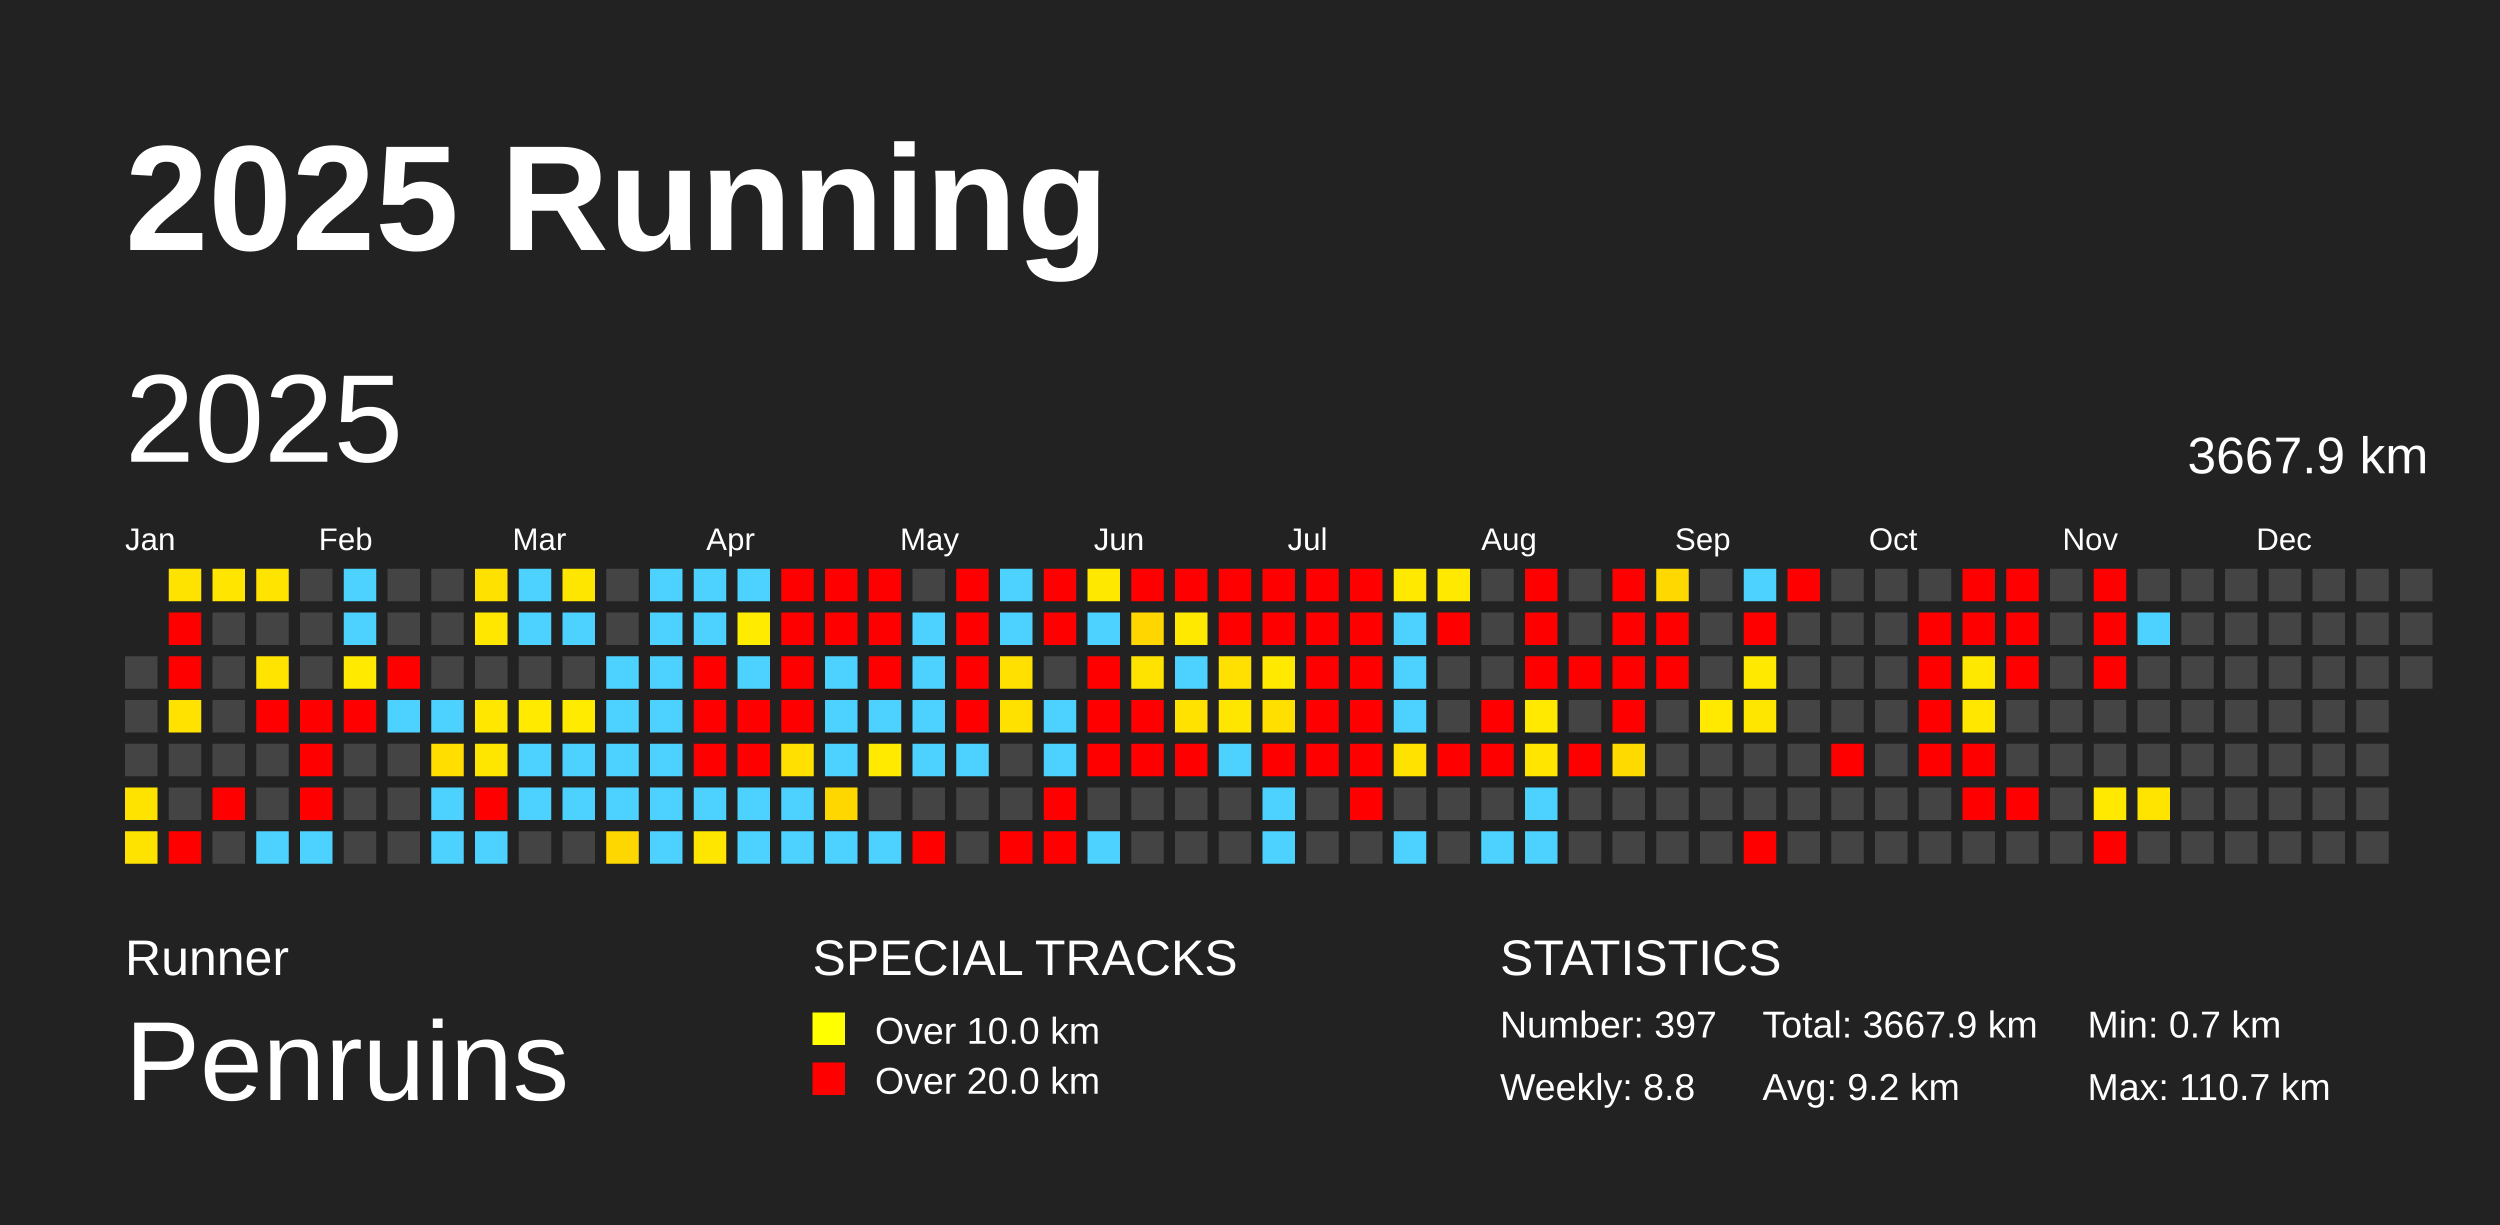
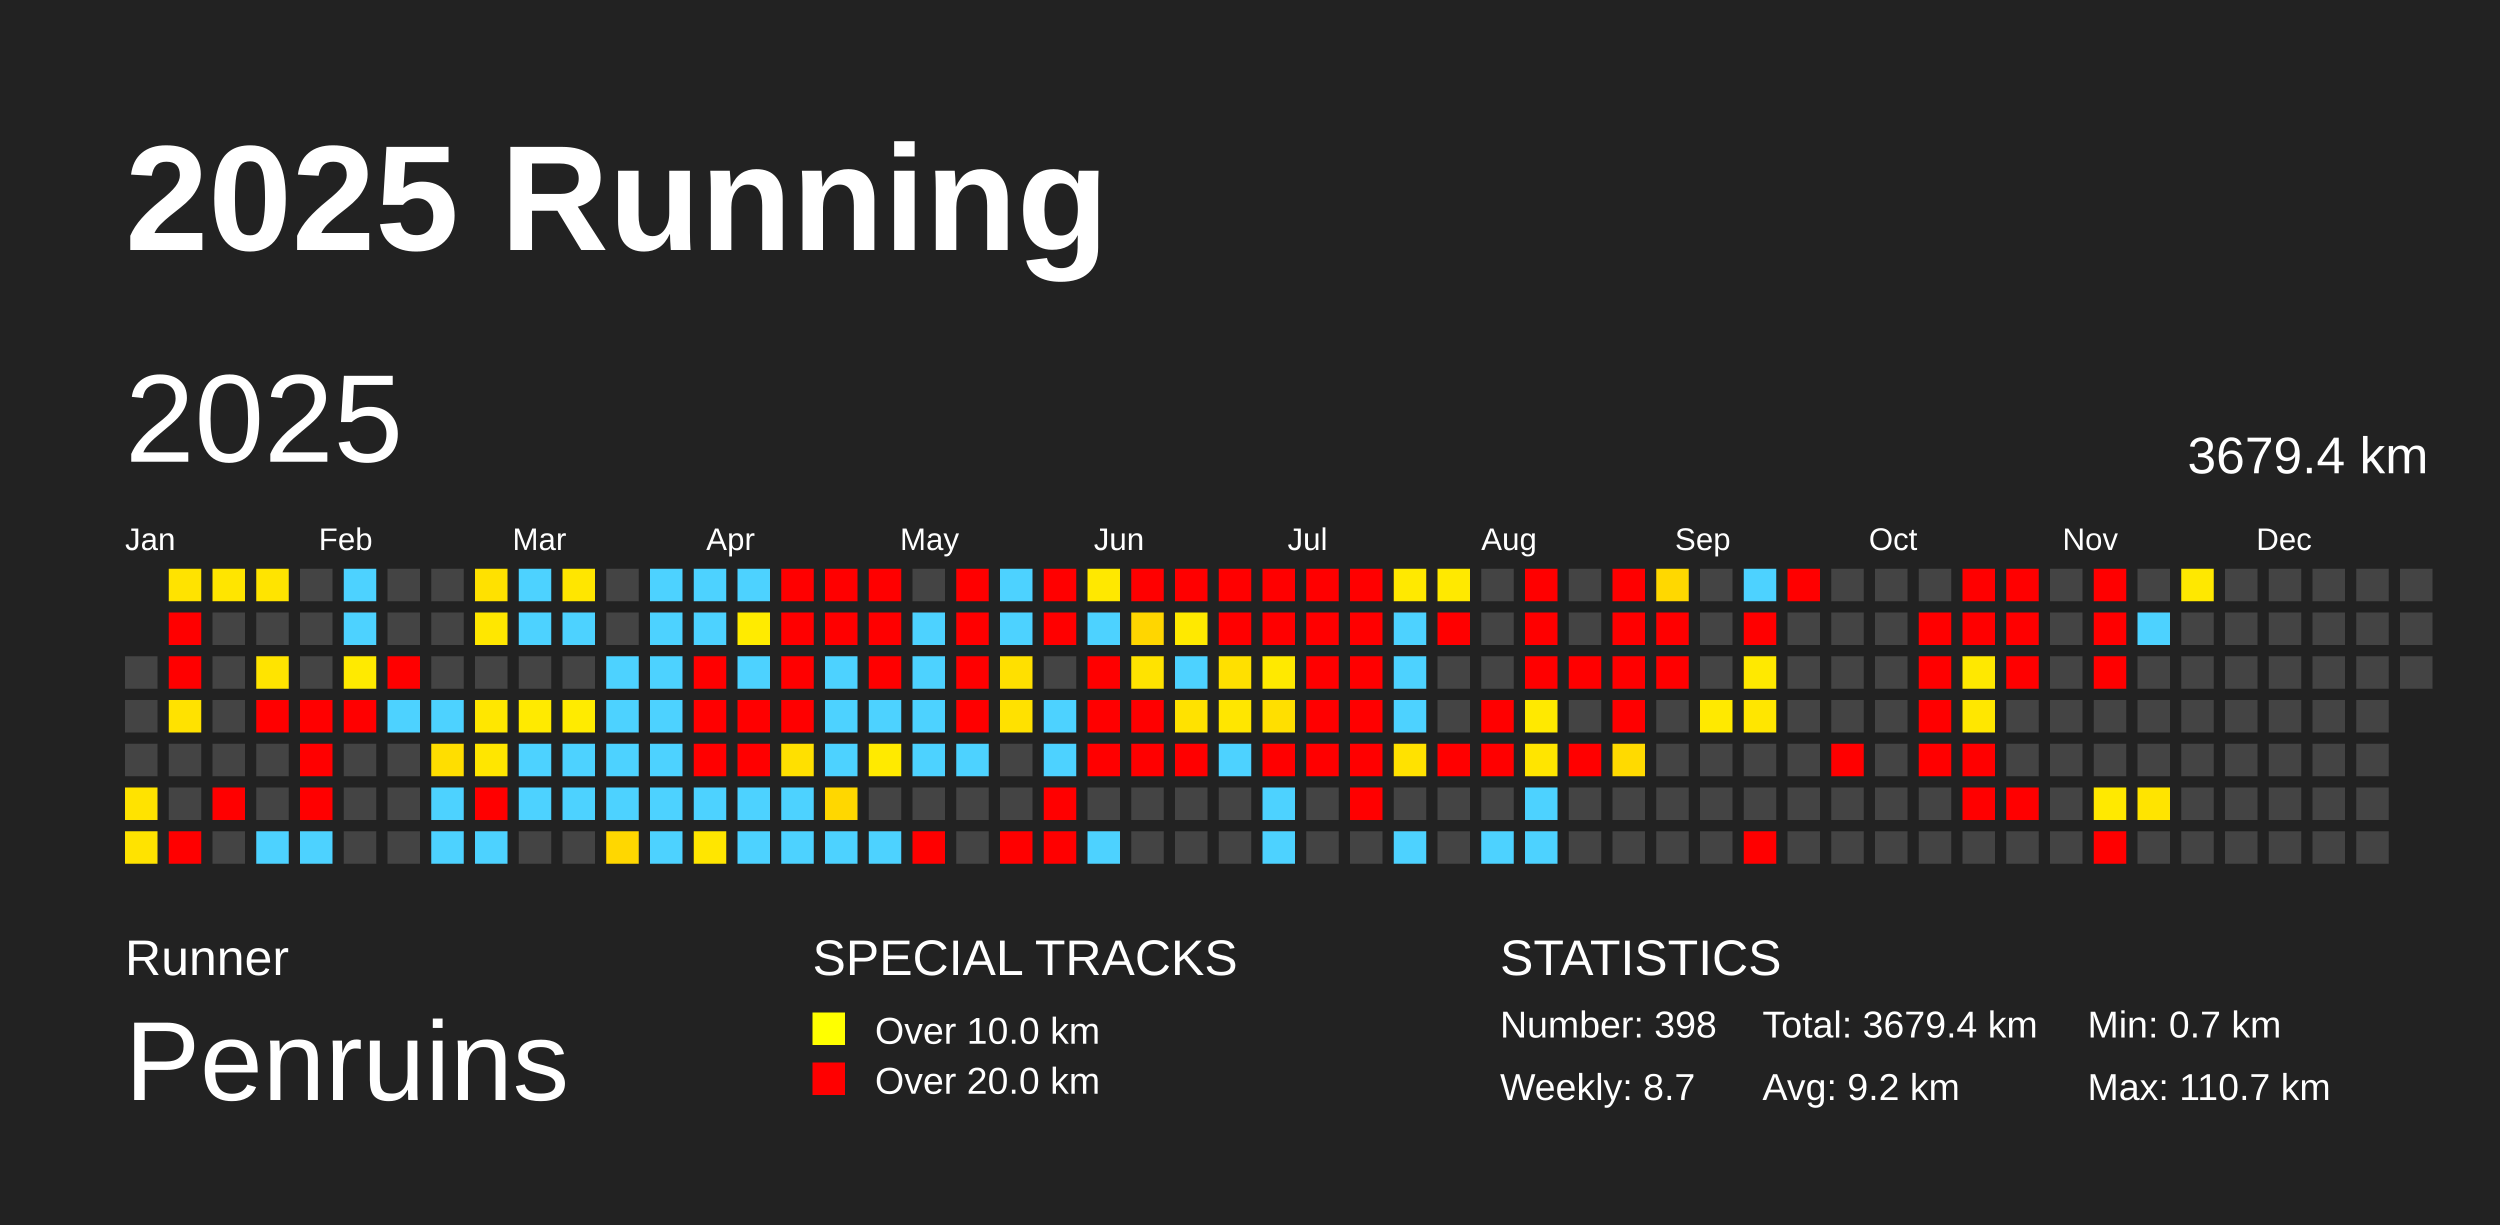
<svg xmlns="http://www.w3.org/2000/svg" baseProfile="full" height="98mm" version="1.1" viewBox="0,0,200,98" width="200mm">
  <defs />
  <rect fill="#222222" height="98" width="200" x="0" y="0" />
  <text fill="#FFFFFF" style="font-size:12px; font-family:Arial; font-weight:bold;" x="10" y="20">2025 Running</text>
  <text fill="#FFFFFF" style="font-size:4px; font-family:Arial" x="10" y="78">Runner</text>
  <text fill="#FFFFFF" style="font-size:9px; font-family:Arial" x="10" y="88">Penruins</text>
  <text fill="#FFFFFF" style="font-size:4px; font-family:Arial" x="65" y="78">SPECIAL TRACKS</text>
  <rect fill="yellow" height="2.6" width="2.6" x="65" y="81" />
  <text fill="#FFFFFF" style="font-size:3px; font-family:Arial" x="70" y="83.5">Over 10.0 km</text>
  <rect fill="red" height="2.6" width="2.6" x="65" y="85" />
  <text fill="#FFFFFF" style="font-size:3px; font-family:Arial" x="70" y="87.5">Over 20.0 km</text>
  <text fill="#FFFFFF" style="font-size:4px; font-family:Arial" x="120" y="78">STATISTICS</text>
-   <text fill="#FFFFFF" style="font-size:3px; font-family:Arial" x="120" y="83">Number: 397</text>
-   <text fill="#FFFFFF" style="font-size:3px; font-family:Arial" x="120" y="88">Weekly: 8.8</text>
-   <text fill="#FFFFFF" style="font-size:3px; font-family:Arial" x="141" y="83">Total: 3667.9 km</text>
+   <text fill="#FFFFFF" style="font-size:3px; font-family:Arial" x="120" y="83">Number: 398</text>
+   <text fill="#FFFFFF" style="font-size:3px; font-family:Arial" x="120" y="88">Weekly: 8.7</text>
+   <text fill="#FFFFFF" style="font-size:3px; font-family:Arial" x="141" y="83">Total: 3679.4 km</text>
  <text fill="#FFFFFF" style="font-size:3px; font-family:Arial" x="141" y="88">Avg: 9.2 km</text>
  <text fill="#FFFFFF" style="font-size:3px; font-family:Arial" x="167" y="83">Min: 0.7 km</text>
  <text fill="#FFFFFF" style="font-size:3px; font-family:Arial" x="167" y="88">Max: 110.7 km</text>
  <text dominant-baseline="hanging" fill="#FFFFFF" style="font-size:10.0px; font-family:Arial;" x="10" y="30">2025</text>
-   <text dominant-baseline="hanging" fill="#FFFFFF" style="font-size:4.125px; font-family:Arial;" x="175" y="35">3667.9 km</text>
+   <text dominant-baseline="hanging" fill="#FFFFFF" style="font-size:4.125px; font-family:Arial;" x="175" y="35">3679.4 km</text>
  <text fill="#FFFFFF" style="font-size:2.5px; font-family:Arial" x="10.0" y="44">Jan</text>
  <text fill="#FFFFFF" style="font-size:2.5px; font-family:Arial" x="25.5" y="44">Feb</text>
  <text fill="#FFFFFF" style="font-size:2.5px; font-family:Arial" x="41.0" y="44">Mar</text>
  <text fill="#FFFFFF" style="font-size:2.5px; font-family:Arial" x="56.5" y="44">Apr</text>
  <text fill="#FFFFFF" style="font-size:2.5px; font-family:Arial" x="72.0" y="44">May</text>
  <text fill="#FFFFFF" style="font-size:2.5px; font-family:Arial" x="87.5" y="44">Jun</text>
  <text fill="#FFFFFF" style="font-size:2.5px; font-family:Arial" x="103.0" y="44">Jul</text>
  <text fill="#FFFFFF" style="font-size:2.5px; font-family:Arial" x="118.5" y="44">Aug</text>
  <text fill="#FFFFFF" style="font-size:2.5px; font-family:Arial" x="134.0" y="44">Sep</text>
  <text fill="#FFFFFF" style="font-size:2.5px; font-family:Arial" x="149.5" y="44">Oct</text>
  <text fill="#FFFFFF" style="font-size:2.5px; font-family:Arial" x="165.0" y="44">Nov</text>
  <text fill="#FFFFFF" style="font-size:2.5px; font-family:Arial" x="180.5" y="44">Dec</text>
  <rect fill="#444444" height="2.6" width="2.6" x="10.0" y="52.5" />
  <rect fill="#444444" height="2.6" width="2.6" x="10.0" y="56.0" />
  <rect fill="#444444" height="2.6" width="2.6" x="10.0" y="59.5" />
  <rect fill="#ffe300" height="2.6" width="2.6" x="10.0" y="63.0" />
  <rect fill="#ffe300" height="2.6" width="2.6" x="10.0" y="66.5" />
  <rect fill="#ffe300" height="2.6" width="2.6" x="13.5" y="45.5" />
  <rect fill="red" height="2.6" width="2.6" x="13.5" y="49.0" />
  <rect fill="red" height="2.6" width="2.6" x="13.5" y="52.5" />
  <rect fill="#ffe200" height="2.6" width="2.6" x="13.5" y="56.0" />
  <rect fill="#444444" height="2.6" width="2.6" x="13.5" y="59.5" />
  <rect fill="#444444" height="2.6" width="2.6" x="13.5" y="63.0" />
  <rect fill="red" height="2.6" width="2.6" x="13.5" y="66.5" />
  <rect fill="#ffe500" height="2.6" width="2.6" x="17.0" y="45.5" />
  <rect fill="#444444" height="2.6" width="2.6" x="17.0" y="49.0" />
  <rect fill="#444444" height="2.6" width="2.6" x="17.0" y="52.5" />
  <rect fill="#444444" height="2.6" width="2.6" x="17.0" y="56.0" />
  <rect fill="#444444" height="2.6" width="2.6" x="17.0" y="59.5" />
  <rect fill="red" height="2.6" width="2.6" x="17.0" y="63.0" />
  <rect fill="#444444" height="2.6" width="2.6" x="17.0" y="66.5" />
  <rect fill="#ffe400" height="2.6" width="2.6" x="20.5" y="45.5" />
  <rect fill="#444444" height="2.6" width="2.6" x="20.5" y="49.0" />
  <rect fill="#ffe400" height="2.6" width="2.6" x="20.5" y="52.5" />
  <rect fill="red" height="2.6" width="2.6" x="20.5" y="56.0" />
  <rect fill="#444444" height="2.6" width="2.6" x="20.5" y="59.5" />
  <rect fill="#444444" height="2.6" width="2.6" x="20.5" y="63.0" />
  <rect fill="#4dd2ff" height="2.6" width="2.6" x="20.5" y="66.5" />
  <rect fill="#444444" height="2.6" width="2.6" x="24.0" y="45.5" />
  <rect fill="#444444" height="2.6" width="2.6" x="24.0" y="49.0" />
  <rect fill="#444444" height="2.6" width="2.6" x="24.0" y="52.5" />
  <rect fill="red" height="2.6" width="2.6" x="24.0" y="56.0" />
  <rect fill="red" height="2.6" width="2.6" x="24.0" y="59.5" />
  <rect fill="red" height="2.6" width="2.6" x="24.0" y="63.0" />
  <rect fill="#4dd2ff" height="2.6" width="2.6" x="24.0" y="66.5" />
  <rect fill="#4dd2ff" height="2.6" width="2.6" x="27.5" y="45.5" />
  <rect fill="#4dd2ff" height="2.6" width="2.6" x="27.5" y="49.0" />
  <rect fill="#ffea00" height="2.6" width="2.6" x="27.5" y="52.5" />
  <rect fill="red" height="2.6" width="2.6" x="27.5" y="56.0" />
  <rect fill="#444444" height="2.6" width="2.6" x="27.5" y="59.5" />
  <rect fill="#444444" height="2.6" width="2.6" x="27.5" y="63.0" />
  <rect fill="#444444" height="2.6" width="2.6" x="27.5" y="66.5" />
  <rect fill="#444444" height="2.6" width="2.6" x="31.0" y="45.5" />
  <rect fill="#444444" height="2.6" width="2.6" x="31.0" y="49.0" />
  <rect fill="red" height="2.6" width="2.6" x="31.0" y="52.5" />
  <rect fill="#4dd2ff" height="2.6" width="2.6" x="31.0" y="56.0" />
  <rect fill="#444444" height="2.6" width="2.6" x="31.0" y="59.5" />
  <rect fill="#444444" height="2.6" width="2.6" x="31.0" y="63.0" />
  <rect fill="#444444" height="2.6" width="2.6" x="31.0" y="66.5" />
  <rect fill="#444444" height="2.6" width="2.6" x="34.5" y="45.5" />
  <rect fill="#444444" height="2.6" width="2.6" x="34.5" y="49.0" />
  <rect fill="#444444" height="2.6" width="2.6" x="34.5" y="52.5" />
  <rect fill="#4dd2ff" height="2.6" width="2.6" x="34.5" y="56.0" />
  <rect fill="#ffde00" height="2.6" width="2.6" x="34.5" y="59.5" />
  <rect fill="#4dd2ff" height="2.6" width="2.6" x="34.5" y="63.0" />
  <rect fill="#4dd2ff" height="2.6" width="2.6" x="34.5" y="66.5" />
  <rect fill="#ffe100" height="2.6" width="2.6" x="38.0" y="45.5" />
  <rect fill="#ffe700" height="2.6" width="2.6" x="38.0" y="49.0" />
  <rect fill="#444444" height="2.6" width="2.6" x="38.0" y="52.5" />
  <rect fill="#ffe700" height="2.6" width="2.6" x="38.0" y="56.0" />
  <rect fill="#ffe600" height="2.6" width="2.6" x="38.0" y="59.5" />
  <rect fill="red" height="2.6" width="2.6" x="38.0" y="63.0" />
  <rect fill="#4dd2ff" height="2.6" width="2.6" x="38.0" y="66.5" />
  <rect fill="#4dd2ff" height="2.6" width="2.6" x="41.5" y="45.5" />
  <rect fill="#4dd2ff" height="2.6" width="2.6" x="41.5" y="49.0" />
  <rect fill="#444444" height="2.6" width="2.6" x="41.5" y="52.5" />
  <rect fill="#ffea00" height="2.6" width="2.6" x="41.5" y="56.0" />
  <rect fill="#4dd2ff" height="2.6" width="2.6" x="41.5" y="59.5" />
  <rect fill="#4dd2ff" height="2.6" width="2.6" x="41.5" y="63.0" />
  <rect fill="#444444" height="2.6" width="2.6" x="41.5" y="66.5" />
  <rect fill="#ffe600" height="2.6" width="2.6" x="45.0" y="45.5" />
  <rect fill="#4dd2ff" height="2.6" width="2.6" x="45.0" y="49.0" />
  <rect fill="#444444" height="2.6" width="2.6" x="45.0" y="52.5" />
  <rect fill="#ffeb00" height="2.6" width="2.6" x="45.0" y="56.0" />
  <rect fill="#4dd2ff" height="2.6" width="2.6" x="45.0" y="59.5" />
  <rect fill="#4dd2ff" height="2.6" width="2.6" x="45.0" y="63.0" />
  <rect fill="#444444" height="2.6" width="2.6" x="45.0" y="66.5" />
  <rect fill="#444444" height="2.6" width="2.6" x="48.5" y="45.5" />
  <rect fill="#444444" height="2.6" width="2.6" x="48.5" y="49.0" />
  <rect fill="#4dd2ff" height="2.6" width="2.6" x="48.5" y="52.5" />
  <rect fill="#4dd2ff" height="2.6" width="2.6" x="48.5" y="56.0" />
  <rect fill="#4dd2ff" height="2.6" width="2.6" x="48.5" y="59.5" />
  <rect fill="#4dd2ff" height="2.6" width="2.6" x="48.5" y="63.0" />
  <rect fill="#ffd700" height="2.6" width="2.6" x="48.5" y="66.5" />
  <rect fill="#4dd2ff" height="2.6" width="2.6" x="52.0" y="45.5" />
  <rect fill="#4dd2ff" height="2.6" width="2.6" x="52.0" y="49.0" />
  <rect fill="#4dd2ff" height="2.6" width="2.6" x="52.0" y="52.5" />
  <rect fill="#4dd2ff" height="2.6" width="2.6" x="52.0" y="56.0" />
  <rect fill="#4dd2ff" height="2.6" width="2.6" x="52.0" y="59.5" />
  <rect fill="#4dd2ff" height="2.6" width="2.6" x="52.0" y="63.0" />
  <rect fill="#4dd2ff" height="2.6" width="2.6" x="52.0" y="66.5" />
  <rect fill="#4dd2ff" height="2.6" width="2.6" x="55.5" y="45.5" />
  <rect fill="#4dd2ff" height="2.6" width="2.6" x="55.5" y="49.0" />
  <rect fill="red" height="2.6" width="2.6" x="55.5" y="52.5" />
  <rect fill="red" height="2.6" width="2.6" x="55.5" y="56.0" />
  <rect fill="red" height="2.6" width="2.6" x="55.5" y="59.5" />
  <rect fill="#4dd2ff" height="2.6" width="2.6" x="55.5" y="63.0" />
  <rect fill="#ffe600" height="2.6" width="2.6" x="55.5" y="66.5" />
  <rect fill="#4dd2ff" height="2.6" width="2.6" x="59.0" y="45.5" />
  <rect fill="#ffeb00" height="2.6" width="2.6" x="59.0" y="49.0" />
  <rect fill="#4dd2ff" height="2.6" width="2.6" x="59.0" y="52.5" />
  <rect fill="red" height="2.6" width="2.6" x="59.0" y="56.0" />
  <rect fill="red" height="2.6" width="2.6" x="59.0" y="59.5" />
  <rect fill="#4dd2ff" height="2.6" width="2.6" x="59.0" y="63.0" />
  <rect fill="#4dd2ff" height="2.6" width="2.6" x="59.0" y="66.5" />
  <rect fill="red" height="2.6" width="2.6" x="62.5" y="45.5" />
  <rect fill="red" height="2.6" width="2.6" x="62.5" y="49.0" />
  <rect fill="red" height="2.6" width="2.6" x="62.5" y="52.5" />
  <rect fill="red" height="2.6" width="2.6" x="62.5" y="56.0" />
  <rect fill="#ffe000" height="2.6" width="2.6" x="62.5" y="59.5" />
  <rect fill="#4dd2ff" height="2.6" width="2.6" x="62.5" y="63.0" />
  <rect fill="#4dd2ff" height="2.6" width="2.6" x="62.5" y="66.5" />
  <rect fill="red" height="2.6" width="2.6" x="66.0" y="45.5" />
  <rect fill="red" height="2.6" width="2.6" x="66.0" y="49.0" />
  <rect fill="#4dd2ff" height="2.6" width="2.6" x="66.0" y="52.5" />
  <rect fill="#4dd2ff" height="2.6" width="2.6" x="66.0" y="56.0" />
  <rect fill="#4dd2ff" height="2.6" width="2.6" x="66.0" y="59.5" />
  <rect fill="#ffd700" height="2.6" width="2.6" x="66.0" y="63.0" />
  <rect fill="#4dd2ff" height="2.6" width="2.6" x="66.0" y="66.5" />
  <rect fill="red" height="2.6" width="2.6" x="69.5" y="45.5" />
  <rect fill="red" height="2.6" width="2.6" x="69.5" y="49.0" />
  <rect fill="red" height="2.6" width="2.6" x="69.5" y="52.5" />
  <rect fill="#4dd2ff" height="2.6" width="2.6" x="69.5" y="56.0" />
  <rect fill="#ffea00" height="2.6" width="2.6" x="69.5" y="59.5" />
  <rect fill="#444444" height="2.6" width="2.6" x="69.5" y="63.0" />
  <rect fill="#4dd2ff" height="2.6" width="2.6" x="69.5" y="66.5" />
  <rect fill="#444444" height="2.6" width="2.6" x="73.0" y="45.5" />
  <rect fill="#4dd2ff" height="2.6" width="2.6" x="73.0" y="49.0" />
  <rect fill="#4dd2ff" height="2.6" width="2.6" x="73.0" y="52.5" />
  <rect fill="#4dd2ff" height="2.6" width="2.6" x="73.0" y="56.0" />
  <rect fill="#4dd2ff" height="2.6" width="2.6" x="73.0" y="59.5" />
  <rect fill="#444444" height="2.6" width="2.6" x="73.0" y="63.0" />
  <rect fill="red" height="2.6" width="2.6" x="73.0" y="66.5" />
  <rect fill="red" height="2.6" width="2.6" x="76.5" y="45.5" />
  <rect fill="red" height="2.6" width="2.6" x="76.5" y="49.0" />
  <rect fill="red" height="2.6" width="2.6" x="76.5" y="52.5" />
  <rect fill="red" height="2.6" width="2.6" x="76.5" y="56.0" />
  <rect fill="#4dd2ff" height="2.6" width="2.6" x="76.5" y="59.5" />
  <rect fill="#444444" height="2.6" width="2.6" x="76.5" y="63.0" />
  <rect fill="#444444" height="2.6" width="2.6" x="76.5" y="66.5" />
  <rect fill="#4dd2ff" height="2.6" width="2.6" x="80.0" y="45.5" />
  <rect fill="#4dd2ff" height="2.6" width="2.6" x="80.0" y="49.0" />
  <rect fill="#ffe000" height="2.6" width="2.6" x="80.0" y="52.5" />
  <rect fill="#ffe100" height="2.6" width="2.6" x="80.0" y="56.0" />
  <rect fill="#444444" height="2.6" width="2.6" x="80.0" y="59.5" />
  <rect fill="#444444" height="2.6" width="2.6" x="80.0" y="63.0" />
  <rect fill="red" height="2.6" width="2.6" x="80.0" y="66.5" />
  <rect fill="red" height="2.6" width="2.6" x="83.5" y="45.5" />
  <rect fill="red" height="2.6" width="2.6" x="83.5" y="49.0" />
  <rect fill="#444444" height="2.6" width="2.6" x="83.5" y="52.5" />
  <rect fill="#4dd2ff" height="2.6" width="2.6" x="83.5" y="56.0" />
  <rect fill="#4dd2ff" height="2.6" width="2.6" x="83.5" y="59.5" />
  <rect fill="red" height="2.6" width="2.6" x="83.5" y="63.0" />
  <rect fill="red" height="2.6" width="2.6" x="83.5" y="66.5" />
  <rect fill="#ffe800" height="2.6" width="2.6" x="87.0" y="45.5" />
  <rect fill="#4dd2ff" height="2.6" width="2.6" x="87.0" y="49.0" />
  <rect fill="red" height="2.6" width="2.6" x="87.0" y="52.5" />
  <rect fill="red" height="2.6" width="2.6" x="87.0" y="56.0" />
  <rect fill="red" height="2.6" width="2.6" x="87.0" y="59.5" />
  <rect fill="#444444" height="2.6" width="2.6" x="87.0" y="63.0" />
  <rect fill="#4dd2ff" height="2.6" width="2.6" x="87.0" y="66.5" />
  <rect fill="red" height="2.6" width="2.6" x="90.5" y="45.5" />
  <rect fill="#ffd600" height="2.6" width="2.6" x="90.5" y="49.0" />
  <rect fill="#ffe300" height="2.6" width="2.6" x="90.5" y="52.5" />
  <rect fill="red" height="2.6" width="2.6" x="90.5" y="56.0" />
  <rect fill="red" height="2.6" width="2.6" x="90.5" y="59.5" />
  <rect fill="#444444" height="2.6" width="2.6" x="90.5" y="63.0" />
  <rect fill="#444444" height="2.6" width="2.6" x="90.5" y="66.5" />
  <rect fill="red" height="2.6" width="2.6" x="94.0" y="45.5" />
  <rect fill="#ffe900" height="2.6" width="2.6" x="94.0" y="49.0" />
  <rect fill="#4dd2ff" height="2.6" width="2.6" x="94.0" y="52.5" />
  <rect fill="#ffe200" height="2.6" width="2.6" x="94.0" y="56.0" />
  <rect fill="red" height="2.6" width="2.6" x="94.0" y="59.5" />
  <rect fill="#444444" height="2.6" width="2.6" x="94.0" y="63.0" />
  <rect fill="#444444" height="2.6" width="2.6" x="94.0" y="66.5" />
  <rect fill="red" height="2.6" width="2.6" x="97.5" y="45.5" />
  <rect fill="red" height="2.6" width="2.6" x="97.5" y="49.0" />
  <rect fill="#ffe000" height="2.6" width="2.6" x="97.5" y="52.5" />
  <rect fill="#ffe600" height="2.6" width="2.6" x="97.5" y="56.0" />
  <rect fill="#4dd2ff" height="2.6" width="2.6" x="97.5" y="59.5" />
  <rect fill="#444444" height="2.6" width="2.6" x="97.5" y="63.0" />
  <rect fill="#444444" height="2.6" width="2.6" x="97.5" y="66.5" />
  <rect fill="red" height="2.6" width="2.6" x="101.0" y="45.5" />
  <rect fill="red" height="2.6" width="2.6" x="101.0" y="49.0" />
  <rect fill="#ffe900" height="2.6" width="2.6" x="101.0" y="52.5" />
  <rect fill="#ffdf00" height="2.6" width="2.6" x="101.0" y="56.0" />
  <rect fill="red" height="2.6" width="2.6" x="101.0" y="59.5" />
  <rect fill="#4dd2ff" height="2.6" width="2.6" x="101.0" y="63.0" />
  <rect fill="#4dd2ff" height="2.6" width="2.6" x="101.0" y="66.5" />
  <rect fill="red" height="2.6" width="2.6" x="104.5" y="45.5" />
  <rect fill="red" height="2.6" width="2.6" x="104.5" y="49.0" />
  <rect fill="red" height="2.6" width="2.6" x="104.5" y="52.5" />
  <rect fill="red" height="2.6" width="2.6" x="104.5" y="56.0" />
  <rect fill="red" height="2.6" width="2.6" x="104.5" y="59.5" />
  <rect fill="#444444" height="2.6" width="2.6" x="104.5" y="63.0" />
  <rect fill="#444444" height="2.6" width="2.6" x="104.5" y="66.5" />
  <rect fill="red" height="2.6" width="2.6" x="108.0" y="45.5" />
  <rect fill="red" height="2.6" width="2.6" x="108.0" y="49.0" />
  <rect fill="red" height="2.6" width="2.6" x="108.0" y="52.5" />
  <rect fill="red" height="2.6" width="2.6" x="108.0" y="56.0" />
  <rect fill="red" height="2.6" width="2.6" x="108.0" y="59.5" />
  <rect fill="red" height="2.6" width="2.6" x="108.0" y="63.0" />
  <rect fill="#444444" height="2.6" width="2.6" x="108.0" y="66.5" />
  <rect fill="#ffe900" height="2.6" width="2.6" x="111.5" y="45.5" />
  <rect fill="#4dd2ff" height="2.6" width="2.6" x="111.5" y="49.0" />
  <rect fill="#4dd2ff" height="2.6" width="2.6" x="111.5" y="52.5" />
  <rect fill="#4dd2ff" height="2.6" width="2.6" x="111.5" y="56.0" />
  <rect fill="#ffe200" height="2.6" width="2.6" x="111.5" y="59.5" />
  <rect fill="#444444" height="2.6" width="2.6" x="111.5" y="63.0" />
  <rect fill="#4dd2ff" height="2.6" width="2.6" x="111.5" y="66.5" />
  <rect fill="#ffe900" height="2.6" width="2.6" x="115.0" y="45.5" />
  <rect fill="red" height="2.6" width="2.6" x="115.0" y="49.0" />
  <rect fill="#444444" height="2.6" width="2.6" x="115.0" y="52.5" />
  <rect fill="#444444" height="2.6" width="2.6" x="115.0" y="56.0" />
  <rect fill="red" height="2.6" width="2.6" x="115.0" y="59.5" />
  <rect fill="#444444" height="2.6" width="2.6" x="115.0" y="63.0" />
  <rect fill="#444444" height="2.6" width="2.6" x="115.0" y="66.5" />
  <rect fill="#444444" height="2.6" width="2.6" x="118.5" y="45.5" />
  <rect fill="#444444" height="2.6" width="2.6" x="118.5" y="49.0" />
  <rect fill="#444444" height="2.6" width="2.6" x="118.5" y="52.5" />
  <rect fill="red" height="2.6" width="2.6" x="118.5" y="56.0" />
  <rect fill="red" height="2.6" width="2.6" x="118.5" y="59.5" />
  <rect fill="#444444" height="2.6" width="2.6" x="118.5" y="63.0" />
  <rect fill="#4dd2ff" height="2.6" width="2.6" x="118.5" y="66.5" />
  <rect fill="red" height="2.6" width="2.6" x="122.0" y="45.5" />
  <rect fill="red" height="2.6" width="2.6" x="122.0" y="49.0" />
  <rect fill="red" height="2.6" width="2.6" x="122.0" y="52.5" />
  <rect fill="#ffe900" height="2.6" width="2.6" x="122.0" y="56.0" />
  <rect fill="#ffe500" height="2.6" width="2.6" x="122.0" y="59.5" />
  <rect fill="#4dd2ff" height="2.6" width="2.6" x="122.0" y="63.0" />
  <rect fill="#4dd2ff" height="2.6" width="2.6" x="122.0" y="66.5" />
  <rect fill="#444444" height="2.6" width="2.6" x="125.5" y="45.5" />
  <rect fill="#444444" height="2.6" width="2.6" x="125.5" y="49.0" />
  <rect fill="red" height="2.6" width="2.6" x="125.5" y="52.5" />
  <rect fill="#444444" height="2.6" width="2.6" x="125.5" y="56.0" />
  <rect fill="red" height="2.6" width="2.6" x="125.5" y="59.5" />
  <rect fill="#444444" height="2.6" width="2.6" x="125.5" y="63.0" />
  <rect fill="#444444" height="2.6" width="2.6" x="125.5" y="66.5" />
  <rect fill="red" height="2.6" width="2.6" x="129.0" y="45.5" />
  <rect fill="red" height="2.6" width="2.6" x="129.0" y="49.0" />
  <rect fill="red" height="2.6" width="2.6" x="129.0" y="52.5" />
  <rect fill="red" height="2.6" width="2.6" x="129.0" y="56.0" />
  <rect fill="#ffda00" height="2.6" width="2.6" x="129.0" y="59.5" />
  <rect fill="#444444" height="2.6" width="2.6" x="129.0" y="63.0" />
  <rect fill="#444444" height="2.6" width="2.6" x="129.0" y="66.5" />
  <rect fill="#ffd800" height="2.6" width="2.6" x="132.5" y="45.5" />
  <rect fill="red" height="2.6" width="2.6" x="132.5" y="49.0" />
  <rect fill="red" height="2.6" width="2.6" x="132.5" y="52.5" />
  <rect fill="#444444" height="2.6" width="2.6" x="132.5" y="56.0" />
  <rect fill="#444444" height="2.6" width="2.6" x="132.5" y="59.5" />
  <rect fill="#444444" height="2.6" width="2.6" x="132.5" y="63.0" />
  <rect fill="#444444" height="2.6" width="2.6" x="132.5" y="66.5" />
  <rect fill="#444444" height="2.6" width="2.6" x="136.0" y="45.5" />
  <rect fill="#444444" height="2.6" width="2.6" x="136.0" y="49.0" />
  <rect fill="#444444" height="2.6" width="2.6" x="136.0" y="52.5" />
  <rect fill="#ffe900" height="2.6" width="2.6" x="136.0" y="56.0" />
  <rect fill="#444444" height="2.6" width="2.6" x="136.0" y="59.5" />
  <rect fill="#444444" height="2.6" width="2.6" x="136.0" y="63.0" />
  <rect fill="#444444" height="2.6" width="2.6" x="136.0" y="66.5" />
  <rect fill="#4dd2ff" height="2.6" width="2.6" x="139.5" y="45.5" />
  <rect fill="red" height="2.6" width="2.6" x="139.5" y="49.0" />
  <rect fill="#ffe900" height="2.6" width="2.6" x="139.5" y="52.5" />
  <rect fill="#ffe600" height="2.6" width="2.6" x="139.5" y="56.0" />
  <rect fill="#444444" height="2.6" width="2.6" x="139.5" y="59.5" />
  <rect fill="#444444" height="2.6" width="2.6" x="139.5" y="63.0" />
  <rect fill="red" height="2.6" width="2.6" x="139.5" y="66.5" />
  <rect fill="red" height="2.6" width="2.6" x="143.0" y="45.5" />
  <rect fill="#444444" height="2.6" width="2.6" x="143.0" y="49.0" />
  <rect fill="#444444" height="2.6" width="2.6" x="143.0" y="52.5" />
  <rect fill="#444444" height="2.6" width="2.6" x="143.0" y="56.0" />
  <rect fill="#444444" height="2.6" width="2.6" x="143.0" y="59.5" />
  <rect fill="#444444" height="2.6" width="2.6" x="143.0" y="63.0" />
  <rect fill="#444444" height="2.6" width="2.6" x="143.0" y="66.5" />
  <rect fill="#444444" height="2.6" width="2.6" x="146.5" y="45.5" />
  <rect fill="#444444" height="2.6" width="2.6" x="146.5" y="49.0" />
  <rect fill="#444444" height="2.6" width="2.6" x="146.5" y="52.5" />
  <rect fill="#444444" height="2.6" width="2.6" x="146.5" y="56.0" />
  <rect fill="red" height="2.6" width="2.6" x="146.5" y="59.5" />
  <rect fill="#444444" height="2.6" width="2.6" x="146.5" y="63.0" />
  <rect fill="#444444" height="2.6" width="2.6" x="146.5" y="66.5" />
  <rect fill="#444444" height="2.6" width="2.6" x="150.0" y="45.5" />
  <rect fill="#444444" height="2.6" width="2.6" x="150.0" y="49.0" />
  <rect fill="#444444" height="2.6" width="2.6" x="150.0" y="52.5" />
  <rect fill="#444444" height="2.6" width="2.6" x="150.0" y="56.0" />
  <rect fill="#444444" height="2.6" width="2.6" x="150.0" y="59.5" />
  <rect fill="#444444" height="2.6" width="2.6" x="150.0" y="63.0" />
  <rect fill="#444444" height="2.6" width="2.6" x="150.0" y="66.5" />
  <rect fill="#444444" height="2.6" width="2.6" x="153.5" y="45.5" />
  <rect fill="red" height="2.6" width="2.6" x="153.5" y="49.0" />
  <rect fill="red" height="2.6" width="2.6" x="153.5" y="52.5" />
  <rect fill="red" height="2.6" width="2.6" x="153.5" y="56.0" />
  <rect fill="red" height="2.6" width="2.6" x="153.5" y="59.5" />
  <rect fill="#444444" height="2.6" width="2.6" x="153.5" y="63.0" />
  <rect fill="#444444" height="2.6" width="2.6" x="153.5" y="66.5" />
  <rect fill="red" height="2.6" width="2.6" x="157.0" y="45.5" />
  <rect fill="red" height="2.6" width="2.6" x="157.0" y="49.0" />
  <rect fill="#ffe800" height="2.6" width="2.6" x="157.0" y="52.5" />
  <rect fill="#ffe700" height="2.6" width="2.6" x="157.0" y="56.0" />
  <rect fill="red" height="2.6" width="2.6" x="157.0" y="59.5" />
  <rect fill="red" height="2.6" width="2.6" x="157.0" y="63.0" />
  <rect fill="#444444" height="2.6" width="2.6" x="157.0" y="66.5" />
  <rect fill="red" height="2.6" width="2.6" x="160.5" y="45.5" />
  <rect fill="red" height="2.6" width="2.6" x="160.5" y="49.0" />
  <rect fill="red" height="2.6" width="2.6" x="160.5" y="52.5" />
  <rect fill="#444444" height="2.6" width="2.6" x="160.5" y="56.0" />
  <rect fill="#444444" height="2.6" width="2.6" x="160.5" y="59.5" />
  <rect fill="red" height="2.6" width="2.6" x="160.5" y="63.0" />
  <rect fill="#444444" height="2.6" width="2.6" x="160.5" y="66.5" />
  <rect fill="#444444" height="2.6" width="2.6" x="164.0" y="45.5" />
  <rect fill="#444444" height="2.6" width="2.6" x="164.0" y="49.0" />
  <rect fill="#444444" height="2.6" width="2.6" x="164.0" y="52.5" />
  <rect fill="#444444" height="2.6" width="2.6" x="164.0" y="56.0" />
  <rect fill="#444444" height="2.6" width="2.6" x="164.0" y="59.5" />
  <rect fill="#444444" height="2.6" width="2.6" x="164.0" y="63.0" />
  <rect fill="#444444" height="2.6" width="2.6" x="164.0" y="66.5" />
  <rect fill="red" height="2.6" width="2.6" x="167.5" y="45.5" />
  <rect fill="red" height="2.6" width="2.6" x="167.5" y="49.0" />
  <rect fill="red" height="2.6" width="2.6" x="167.5" y="52.5" />
  <rect fill="#444444" height="2.6" width="2.6" x="167.5" y="56.0" />
  <rect fill="#444444" height="2.6" width="2.6" x="167.5" y="59.5" />
  <rect fill="#ffe900" height="2.6" width="2.6" x="167.5" y="63.0" />
  <rect fill="red" height="2.6" width="2.6" x="167.5" y="66.5" />
  <rect fill="#444444" height="2.6" width="2.6" x="171.0" y="45.5" />
  <rect fill="#4dd2ff" height="2.6" width="2.6" x="171.0" y="49.0" />
  <rect fill="#444444" height="2.6" width="2.6" x="171.0" y="52.5" />
  <rect fill="#444444" height="2.6" width="2.6" x="171.0" y="56.0" />
  <rect fill="#444444" height="2.6" width="2.6" x="171.0" y="59.5" />
  <rect fill="#ffe400" height="2.6" width="2.6" x="171.0" y="63.0" />
  <rect fill="#444444" height="2.6" width="2.6" x="171.0" y="66.5" />
-   <rect fill="#444444" height="2.6" width="2.6" x="174.5" y="45.5" />
+   <rect fill="#ffe800" height="2.6" width="2.6" x="174.5" y="45.5" />
  <rect fill="#444444" height="2.6" width="2.6" x="174.5" y="49.0" />
  <rect fill="#444444" height="2.6" width="2.6" x="174.5" y="52.5" />
  <rect fill="#444444" height="2.6" width="2.6" x="174.5" y="56.0" />
  <rect fill="#444444" height="2.6" width="2.6" x="174.5" y="59.5" />
  <rect fill="#444444" height="2.6" width="2.6" x="174.5" y="63.0" />
  <rect fill="#444444" height="2.6" width="2.6" x="174.5" y="66.5" />
  <rect fill="#444444" height="2.6" width="2.6" x="178.0" y="45.5" />
  <rect fill="#444444" height="2.6" width="2.6" x="178.0" y="49.0" />
  <rect fill="#444444" height="2.6" width="2.6" x="178.0" y="52.5" />
  <rect fill="#444444" height="2.6" width="2.6" x="178.0" y="56.0" />
  <rect fill="#444444" height="2.6" width="2.6" x="178.0" y="59.5" />
  <rect fill="#444444" height="2.6" width="2.6" x="178.0" y="63.0" />
  <rect fill="#444444" height="2.6" width="2.6" x="178.0" y="66.5" />
  <rect fill="#444444" height="2.6" width="2.6" x="181.5" y="45.5" />
  <rect fill="#444444" height="2.6" width="2.6" x="181.5" y="49.0" />
  <rect fill="#444444" height="2.6" width="2.6" x="181.5" y="52.5" />
  <rect fill="#444444" height="2.6" width="2.6" x="181.5" y="56.0" />
  <rect fill="#444444" height="2.6" width="2.6" x="181.5" y="59.5" />
  <rect fill="#444444" height="2.6" width="2.6" x="181.5" y="63.0" />
  <rect fill="#444444" height="2.6" width="2.6" x="181.5" y="66.5" />
  <rect fill="#444444" height="2.6" width="2.6" x="185.0" y="45.5" />
  <rect fill="#444444" height="2.6" width="2.6" x="185.0" y="49.0" />
  <rect fill="#444444" height="2.6" width="2.6" x="185.0" y="52.5" />
  <rect fill="#444444" height="2.6" width="2.6" x="185.0" y="56.0" />
  <rect fill="#444444" height="2.6" width="2.6" x="185.0" y="59.5" />
  <rect fill="#444444" height="2.6" width="2.6" x="185.0" y="63.0" />
  <rect fill="#444444" height="2.6" width="2.6" x="185.0" y="66.5" />
  <rect fill="#444444" height="2.6" width="2.6" x="188.5" y="45.5" />
  <rect fill="#444444" height="2.6" width="2.6" x="188.5" y="49.0" />
  <rect fill="#444444" height="2.6" width="2.6" x="188.5" y="52.5" />
  <rect fill="#444444" height="2.6" width="2.6" x="188.5" y="56.0" />
  <rect fill="#444444" height="2.6" width="2.6" x="188.5" y="59.5" />
  <rect fill="#444444" height="2.6" width="2.6" x="188.5" y="63.0" />
  <rect fill="#444444" height="2.6" width="2.6" x="188.5" y="66.5" />
  <rect fill="#444444" height="2.6" width="2.6" x="192.0" y="45.5" />
  <rect fill="#444444" height="2.6" width="2.6" x="192.0" y="49.0" />
  <rect fill="#444444" height="2.6" width="2.6" x="192.0" y="52.5" />
</svg>
